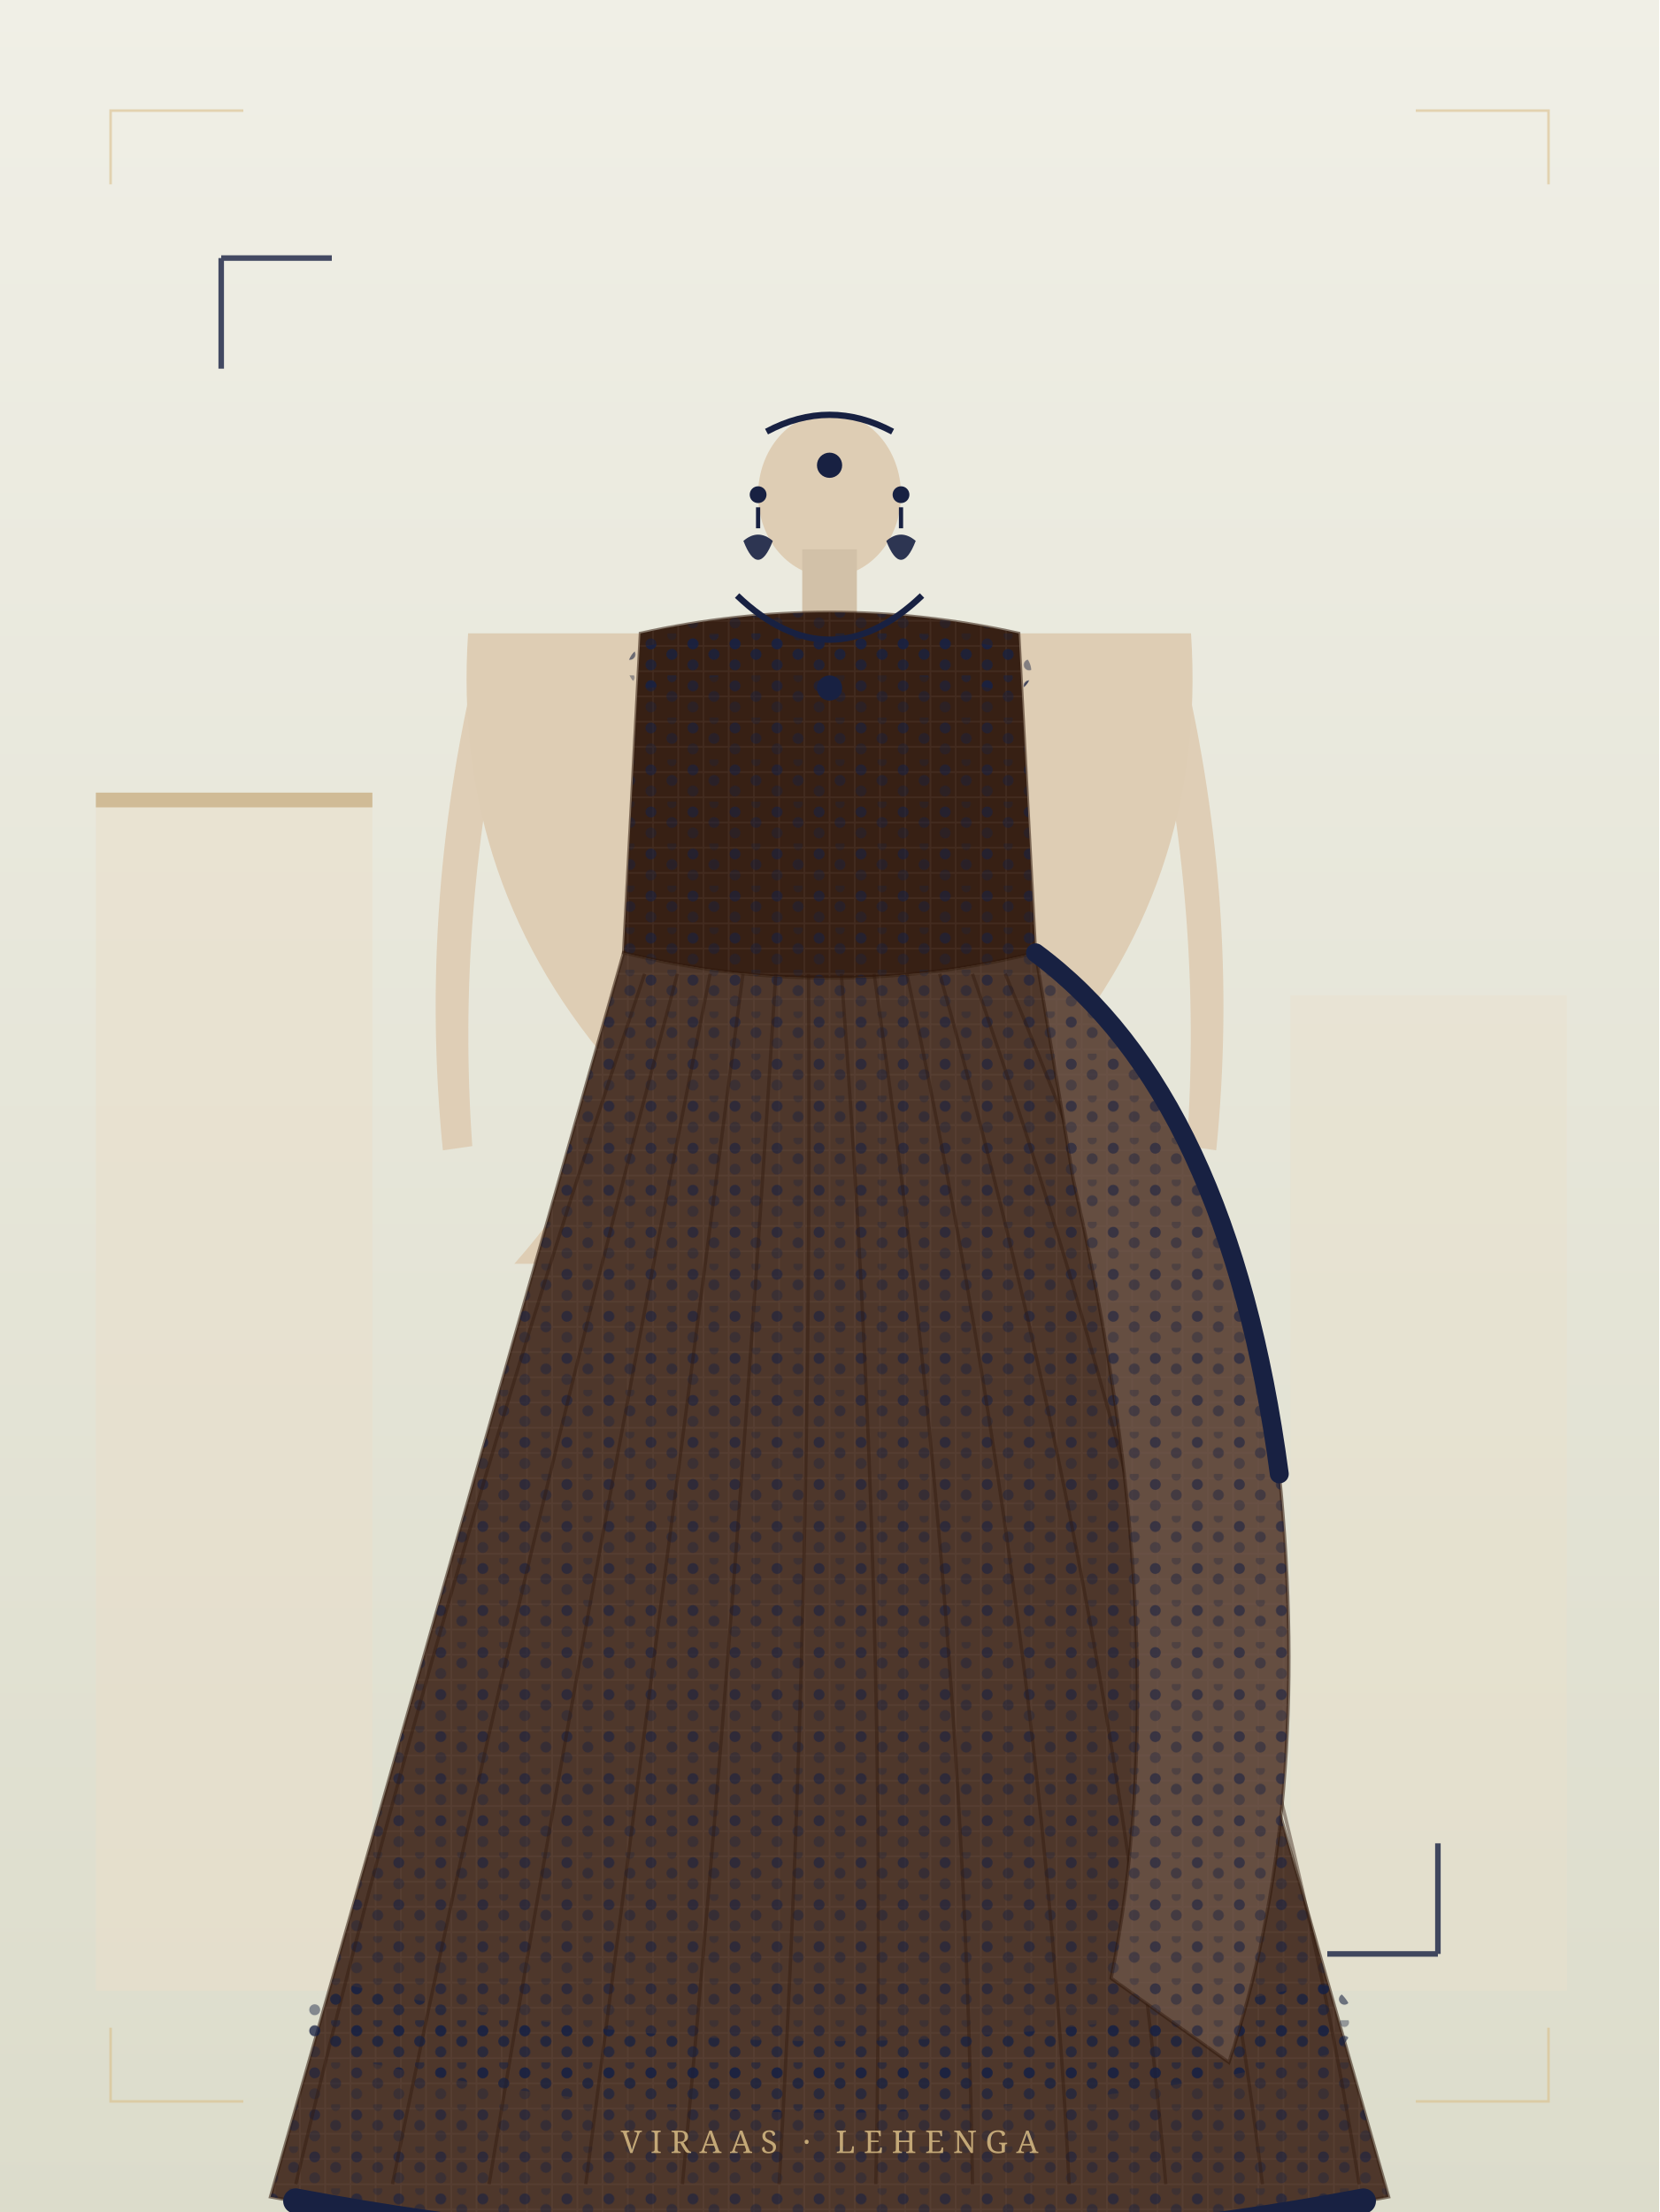
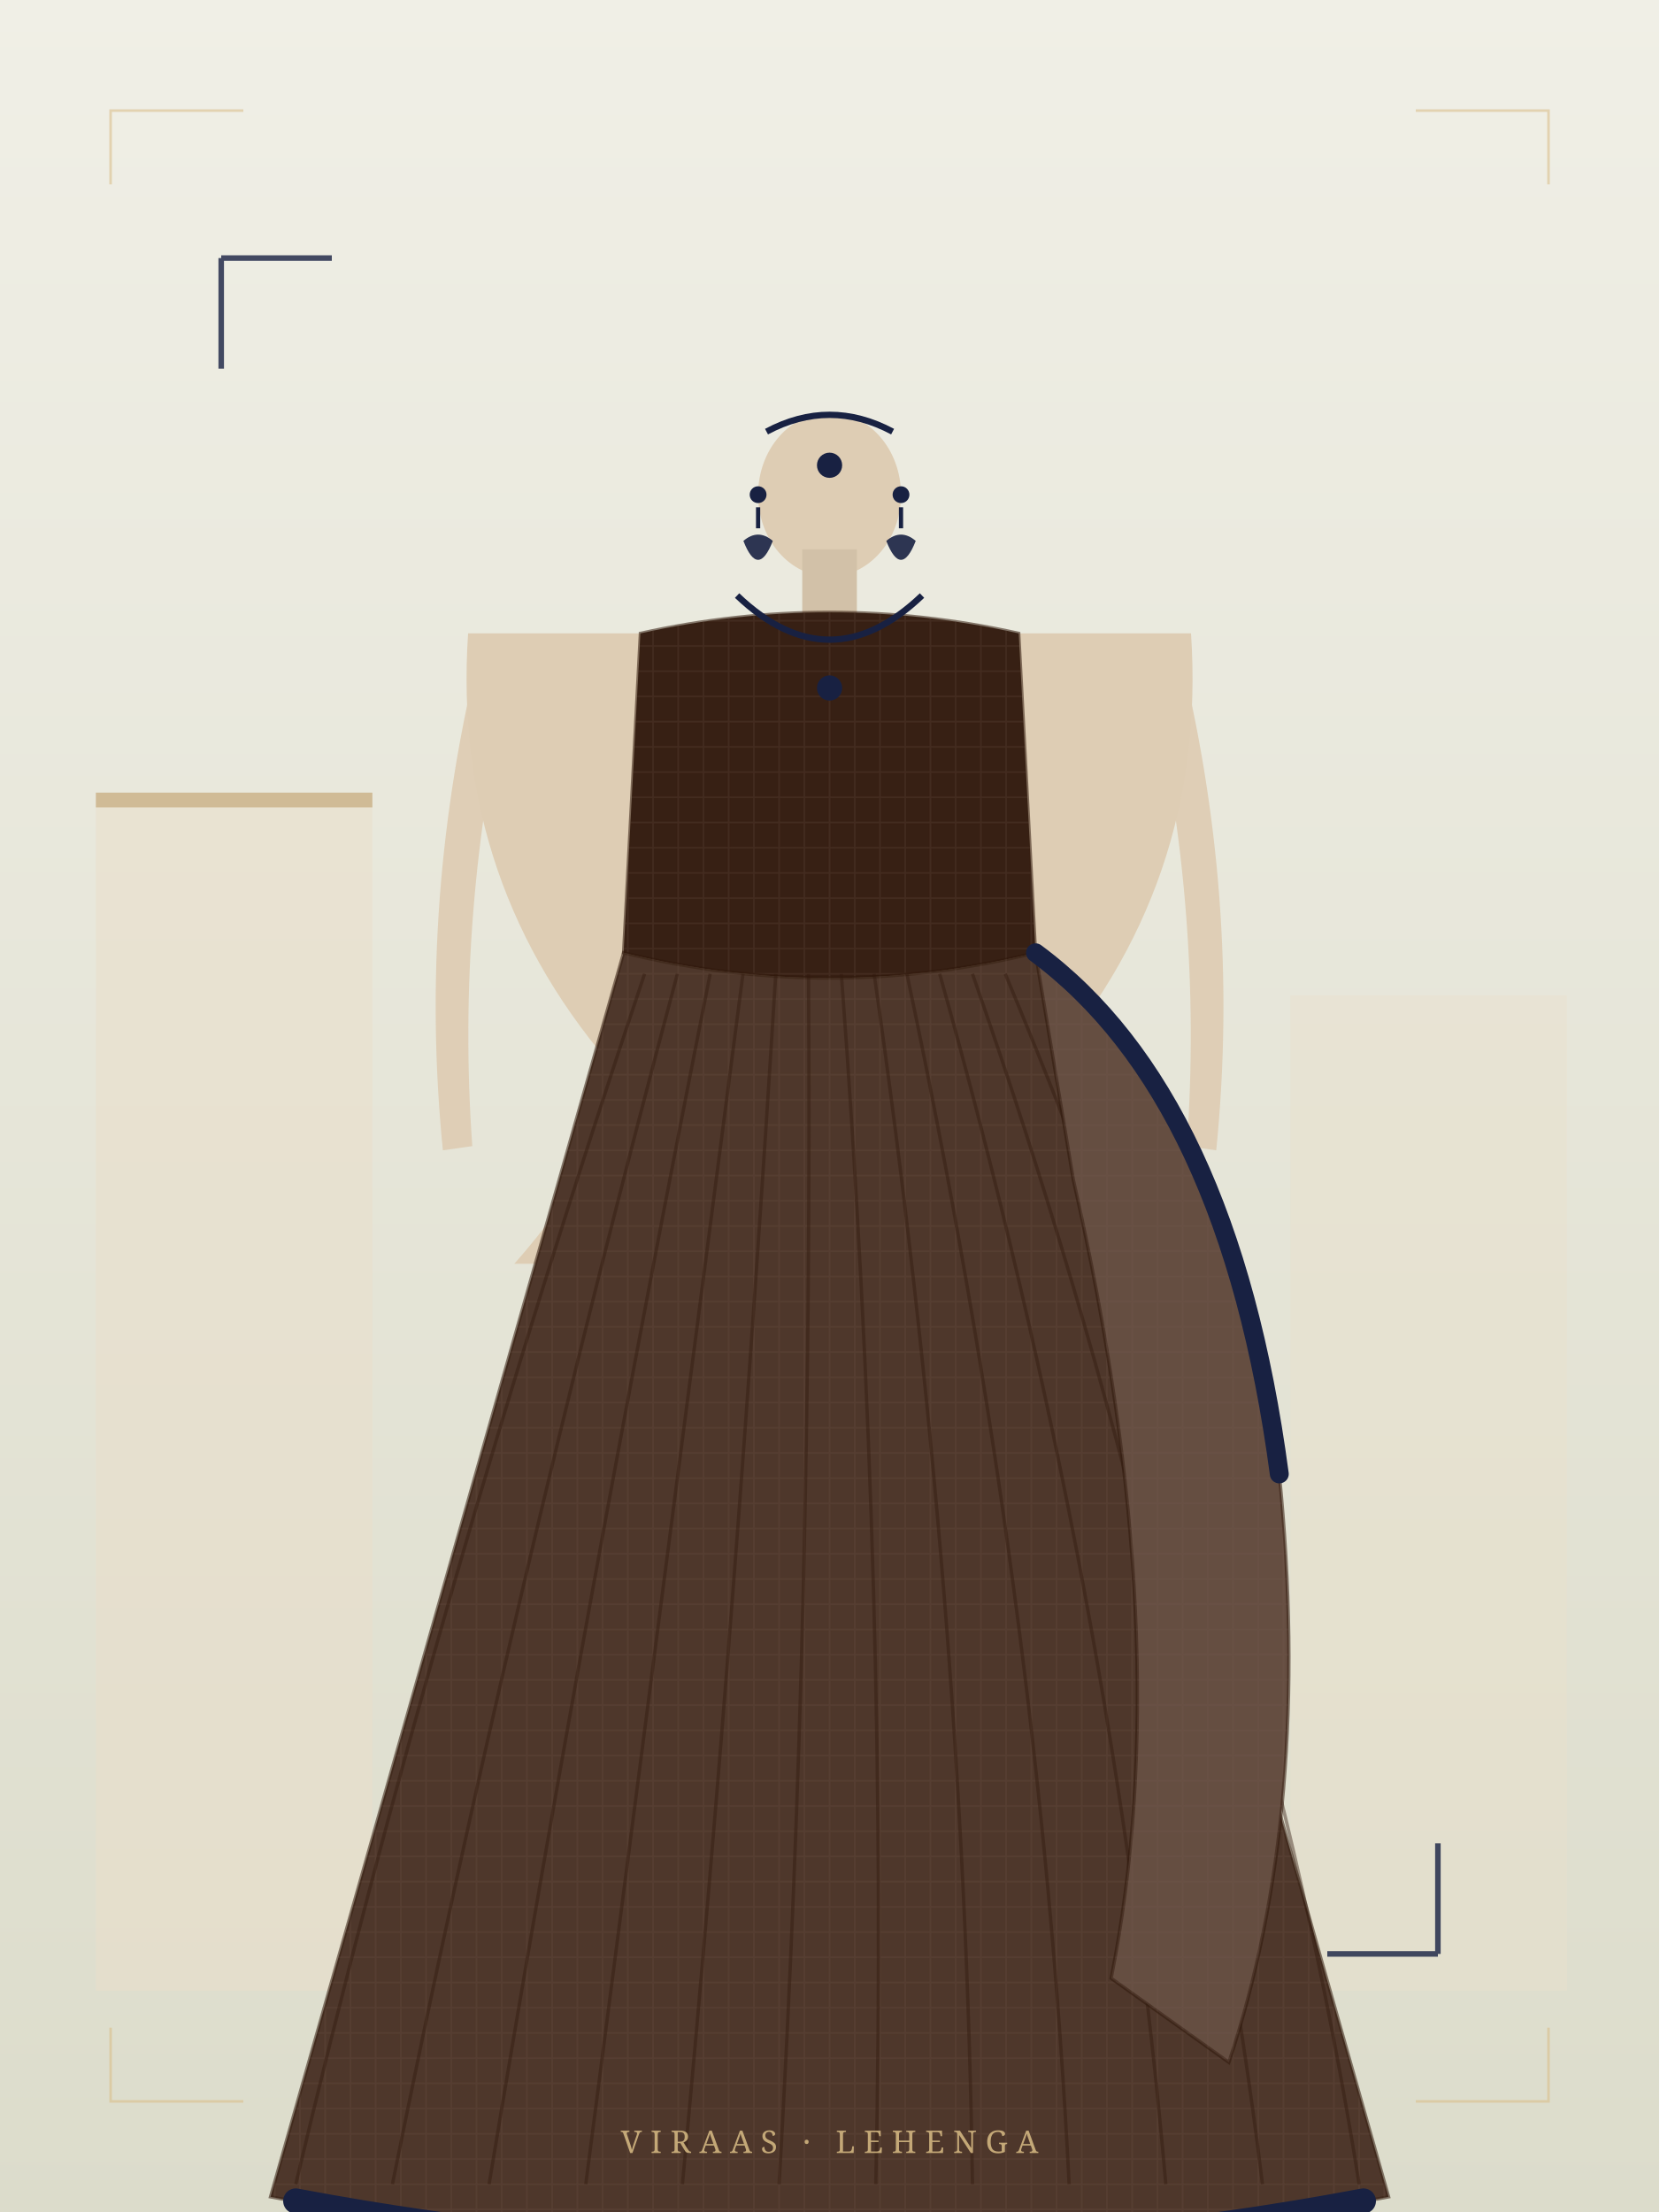
<svg xmlns="http://www.w3.org/2000/svg" viewBox="0 0 900 1200" width="900" height="1200">
  <defs>
    <pattern id="f-v1i2meky" patternUnits="userSpaceOnUse" width="24" height="24">
      <rect width="24" height="24" fill="#725a4e" opacity="0.12" />
      <path d="M0 6 H24 M0 18 H24 M6 0 V24 M18 0 V24" stroke="#725a4e" stroke-width="0.7" opacity="0.2" fill="none" />
-     </pattern>
-     <pattern id="k-v1i2meky" patternUnits="userSpaceOnUse" width="20" height="20">
-       <g fill="#182142" opacity="0.8">
-         <circle cx="5" cy="5" r="2.6" />
-         <circle cx="15" cy="10" r="2.6" opacity="0.75" />
-         <circle cx="5" cy="15" r="2.6" opacity="0.6" />
-         <circle cx="15" cy="1" r="2.2" opacity="0.5" />
-       </g>
    </pattern>
    <linearGradient id="bgE" x1="0" y1="0" x2="0" y2="1">
      <stop offset="0%" stop-color="#F0EFE6" />
      <stop offset="100%" stop-color="#DCDCCB" />
    </linearGradient>
    <filter id="soft">
      <feGaussianBlur stdDeviation="14" />
    </filter>
    <filter id="soft2">
      <feGaussianBlur stdDeviation="5" />
    </filter>
  </defs>
  <rect width="900" height="1200" fill="url(#bgE)" />
  <ellipse cx="450" cy="1120" rx="250" ry="16" fill="#000" opacity="0.12" filter="url(#soft)" />
  <rect x="52" y="430" width="150" height="650" fill="#E9DFCB" opacity="0.55" />
  <rect x="52" y="430" width="150" height="8" fill="#B7945A" opacity="0.5" />
  <rect x="700" y="540" width="150" height="540" fill="#E9DFCB" opacity="0.42" />
  <g transform="translate(450 640) scale(1.14) translate(-450 -560)">
    <g>
      <ellipse cx="450" cy="234" rx="34" ry="39" fill="#DECDB4" />
      <path d="M437 260 h26 v46 h-26z" fill="#d2c1a8" />
      <path d="M284 306 q-30 120 -18 240 l14 -2 q-8 -112 18 -224z" fill="#DECDB4" opacity="0.95" />
      <path d="M616 306 q30 120 18 240 l-14 -2 q8 -112 -18 -224z" fill="#DECDB4" opacity="0.95" />
      <path d="M278 300 Q270 420 350 510 Q344 550 300 600 L600 600 Q556 550 550 510 Q630 420 622 300 Z" fill="#DECDB4" />
    </g>
    <clipPath id="cc-v1i2meky-1">
      <path d="M360 300 Q450 280 540 300 L548 452 Q450 476 352 452 Z" />
    </clipPath>
    <path d="M360 300 Q450 280 540 300 L548 452 Q450 476 352 452 Z" fill="#30180c" stroke="#30180c" stroke-width="1.6" stroke-opacity="0.55" />
    <g clip-path="url(#cc-v1i2meky-1)">
      <path d="M360 300 Q450 280 540 300 L548 452 Q450 476 352 452 Z" fill="url(#f-v1i2meky)" />
-       <path d="M360 300 Q450 280 540 300 L548 452 Q450 476 352 452 Z" fill="url(#k-v1i2meky)" opacity="0.72" />
    </g>
-     <path d="M364 316 Q450 298 536 318" fill="none" stroke="url(#k-v1i2meky)" stroke-width="20" stroke-linecap="round" opacity="0.95" />
    <clipPath id="cc-v1i2meky-2">
      <path d="M352 452 Q450 476 548 452 L716 1044 Q450 1096 184 1044 Z" />
    </clipPath>
    <path d="M352 452 Q450 476 548 452 L716 1044 Q450 1096 184 1044 Z" fill="#4A3226" stroke="#30180c" stroke-width="1.6" stroke-opacity="0.55" />
    <g clip-path="url(#cc-v1i2meky-2)">
      <path d="M352 452 Q450 476 548 452 L716 1044 Q450 1096 184 1044 Z" fill="url(#f-v1i2meky)" />
-       <path d="M352 452 Q450 476 548 452 L716 1044 Q450 1096 184 1044 Z" fill="url(#k-v1i2meky)" opacity="0.72" />
    </g>
    <g>
      <path d="M362 462 Q262 760 196 1038" stroke="#30180c" stroke-width="1.6" fill="none" opacity="0.42" />
      <path d="M377.6 462 Q298 760 242 1038" stroke="#30180c" stroke-width="1.6" fill="none" opacity="0.42" />
      <path d="M393.2 462 Q334 760 288 1038" stroke="#30180c" stroke-width="1.6" fill="none" opacity="0.42" />
      <path d="M408.8 462 Q370 760 334 1038" stroke="#30180c" stroke-width="1.6" fill="none" opacity="0.42" />
      <path d="M424.4 462 Q406 760 380 1038" stroke="#30180c" stroke-width="1.6" fill="none" opacity="0.42" />
      <path d="M440 462 Q442 760 426 1038" stroke="#30180c" stroke-width="1.6" fill="none" opacity="0.42" />
      <path d="M455.6 462 Q478 760 472 1038" stroke="#30180c" stroke-width="1.6" fill="none" opacity="0.42" />
      <path d="M471.2 462 Q514 760 518 1038" stroke="#30180c" stroke-width="1.6" fill="none" opacity="0.42" />
      <path d="M486.8 462 Q550 760 564 1038" stroke="#30180c" stroke-width="1.6" fill="none" opacity="0.42" />
      <path d="M502.4 462 Q586 760 610 1038" stroke="#30180c" stroke-width="1.6" fill="none" opacity="0.42" />
      <path d="M518 462 Q622 760 656 1038" stroke="#30180c" stroke-width="1.6" fill="none" opacity="0.42" />
      <path d="M533.6 462 Q658 760 702 1038" stroke="#30180c" stroke-width="1.6" fill="none" opacity="0.42" />
    </g>
-     <path d="M218 960 Q450 1014 682 960" fill="none" stroke="url(#k-v1i2meky)" stroke-width="34" stroke-linecap="round" opacity="0.95" />
    <path d="M196 1046 Q450 1094 704 1046" fill="none" stroke="#182142" stroke-width="12" stroke-linecap="round" />
    <clipPath id="cc-v1i2meky-3">
      <path d="M548 452 Q640 520 664 700 Q680 860 640 980 L584 940 Q616 780 566 560 Z" />
    </clipPath>
    <path d="M548 452 Q640 520 664 700 Q680 860 640 980 L584 940 Q616 780 566 560 Z" fill="#644c40" stroke="#30180c" stroke-width="1.6" stroke-opacity="0.55" />
    <g clip-path="url(#cc-v1i2meky-3)">
      <path d="M548 452 Q640 520 664 700 Q680 860 640 980 L584 940 Q616 780 566 560 Z" fill="url(#f-v1i2meky)" />
-       <path d="M548 452 Q640 520 664 700 Q680 860 640 980 L584 940 Q616 780 566 560 Z" fill="url(#k-v1i2meky)" opacity="0.72" />
    </g>
    <path d="M548 452 Q640 520 664 700" fill="none" stroke="#182142" stroke-width="9" stroke-linecap="round" />
    <g fill="#2A2E2C" opacity="0.95">
      <path d="M392 1064 q-16 18 6 24 h46 q10 -12 -4 -24z" />
      <path d="M508 1064 q16 18 -6 24 h-46 q-10 -12 4 -24z" />
    </g>
    <g>
      <g>
        <circle cx="416" cy="234" r="4" fill="#182142" />
        <path d="M416 240 l0 10" stroke="#182142" stroke-width="2" />
        <path d="M409 256 Q416 274 423 256 Q416 250 409 256z" fill="#182142" opacity="0.9" />
      </g>
      <g>
        <circle cx="484" cy="234" r="4" fill="#182142" />
        <path d="M484 240 l0 10" stroke="#182142" stroke-width="2" />
        <path d="M477 256 Q484 274 491 256 Q484 250 477 256z" fill="#182142" opacity="0.9" />
      </g>
    </g>
    <g fill="none" stroke="#182142" stroke-width="3">
      <path d="M406 282 Q450 324 494 282" />
    </g>
    <g fill="#182142">
      <circle cx="450" cy="326" r="6" />
    </g>
    <g>
      <path d="M420 204 Q450 188 480 204" stroke="#182142" stroke-width="3" fill="none" />
      <circle cx="450" cy="220" r="6" fill="#182142" />
    </g>
  </g>
  <g fill="none" stroke="#182142" stroke-width="3" opacity="0.8">
    <path d="M120 140 h60 M120 140 v60" />
    <path d="M720 1060 h60 M780 1000 v60" />
  </g>
  <g fill="none" stroke="#D8BC85" opacity="0.55" stroke-width="1.4">
    <path d="M60 100 V60 H132" />
    <path d="M768 60 H840 V100" />
    <path d="M60 1100 V1140 H132" />
    <path d="M768 1140 H840 V1100" />
  </g>
  <text x="450" y="1168" text-anchor="middle" font-family="Georgia, serif" font-size="17" letter-spacing="4.6" fill="#D8BC85" opacity="0.85">VIRAAS · LEHENGA</text>
</svg>
